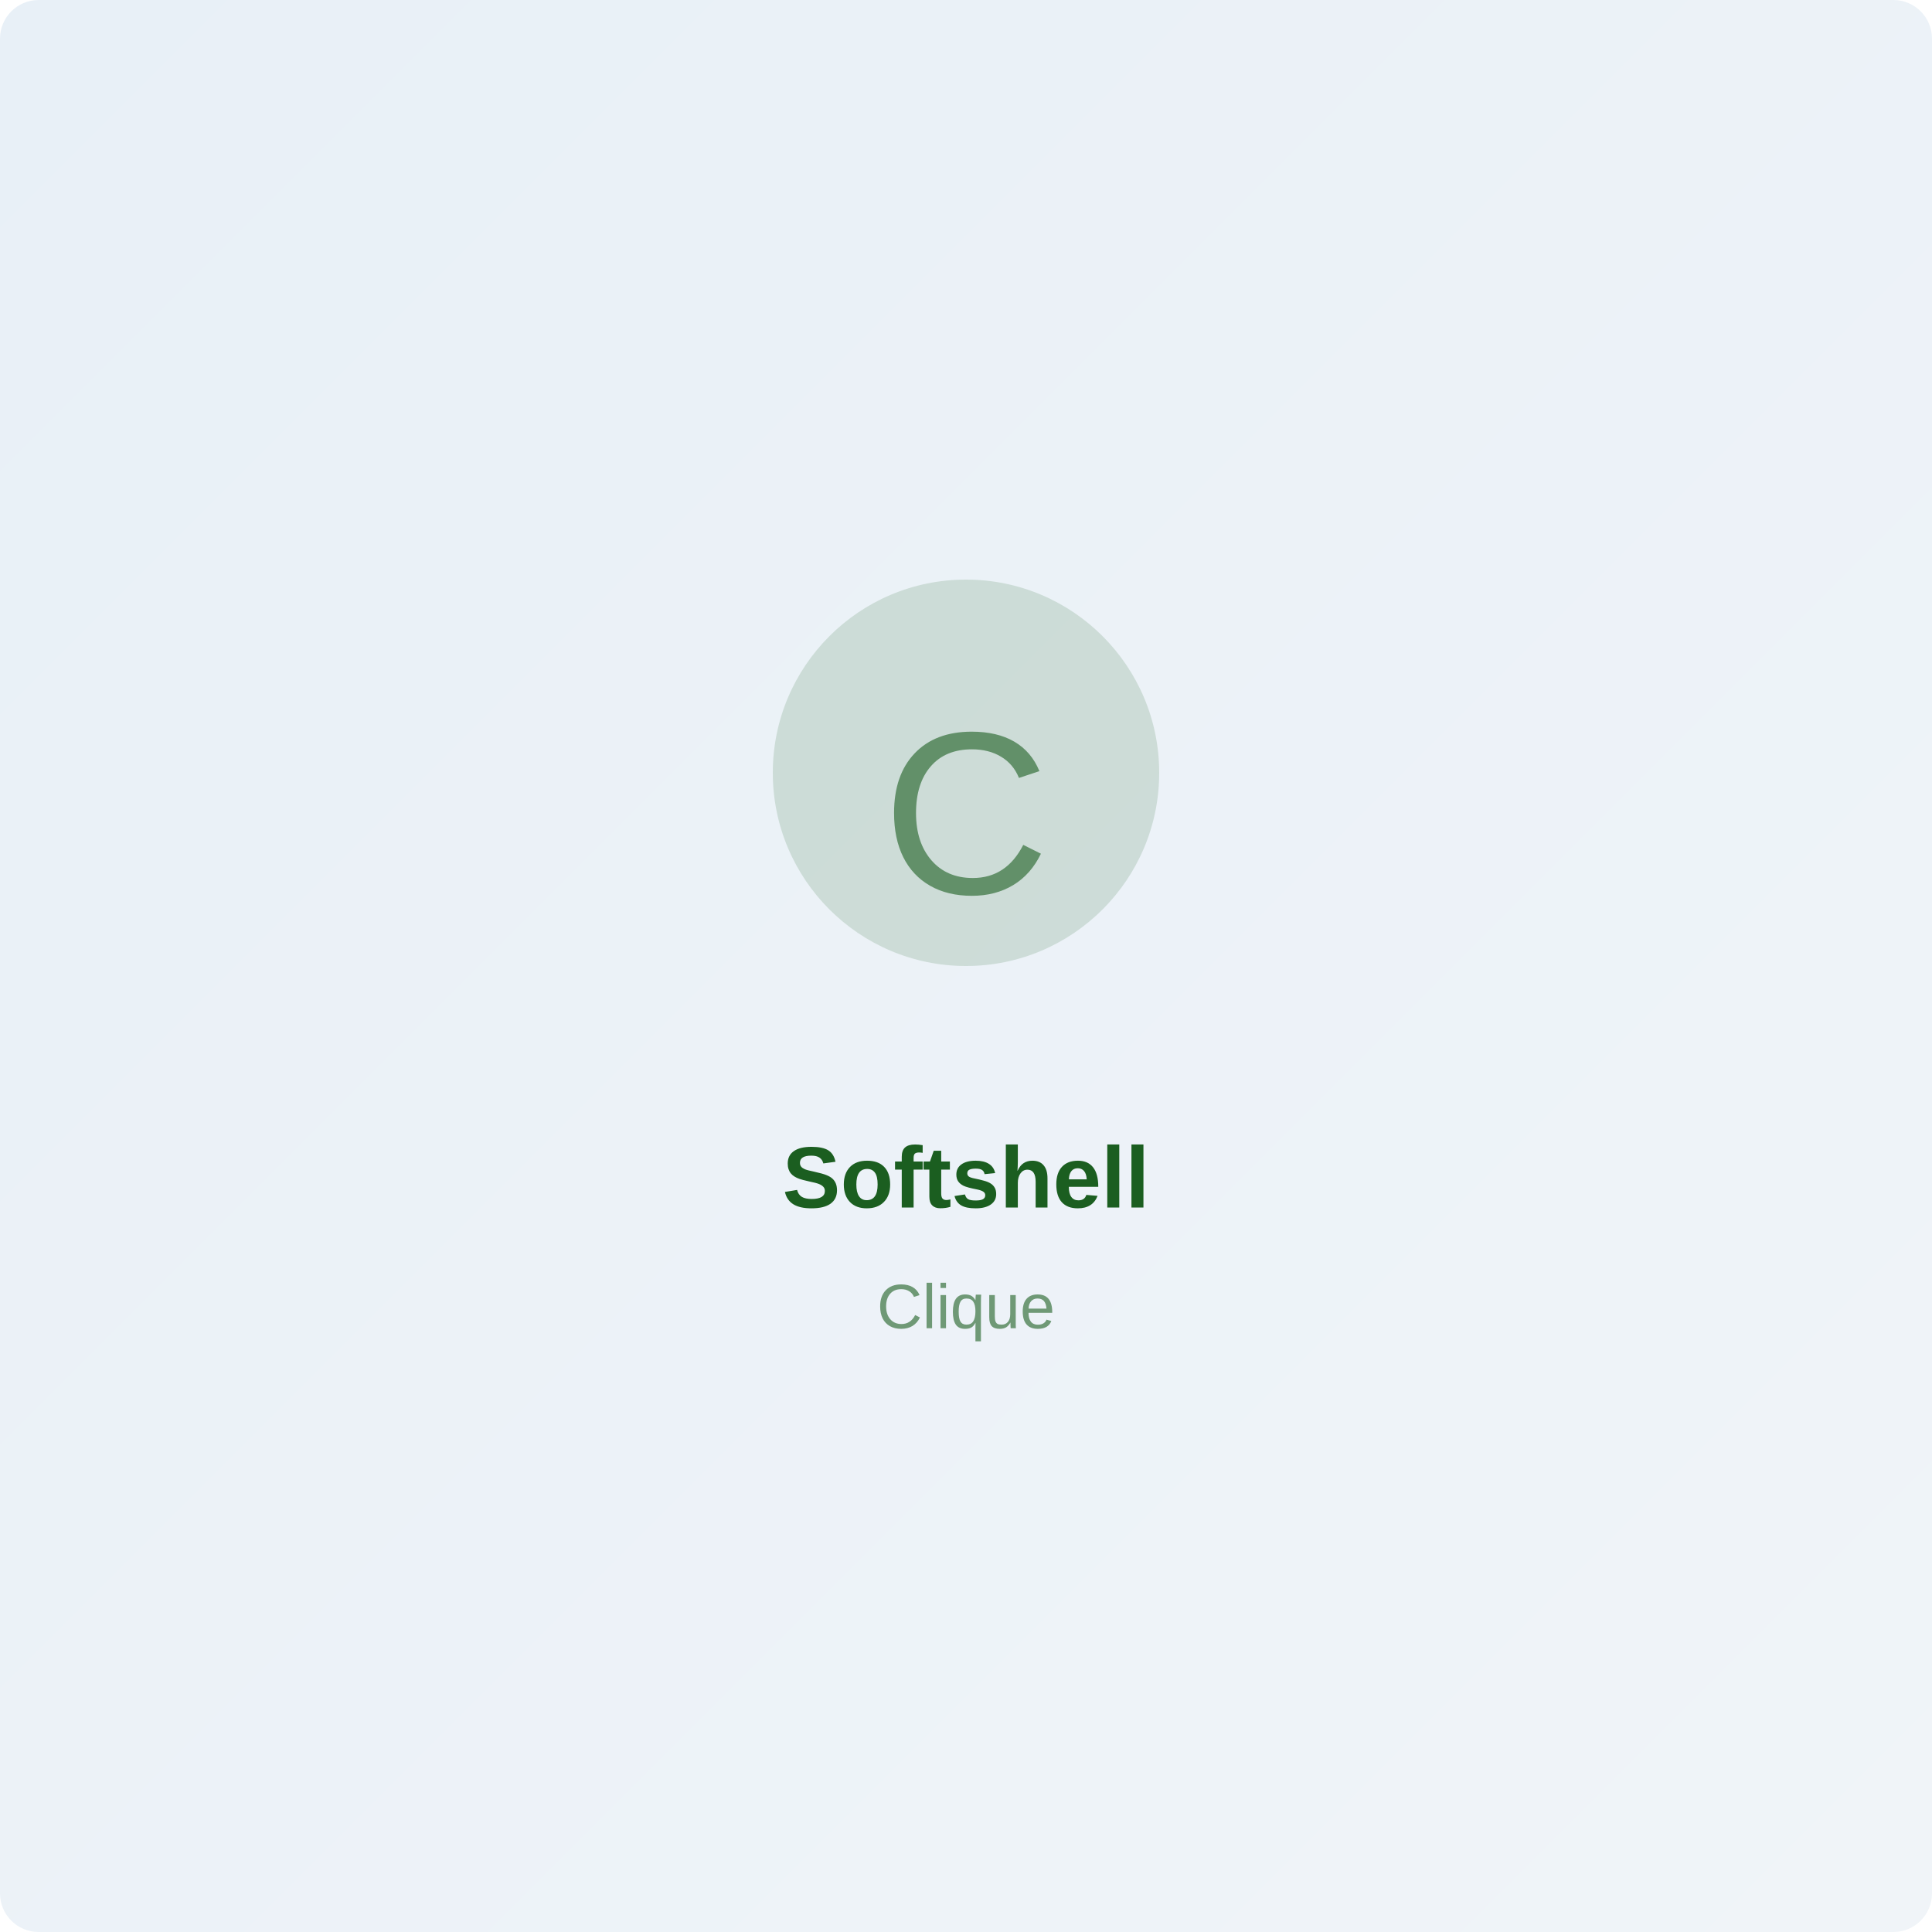
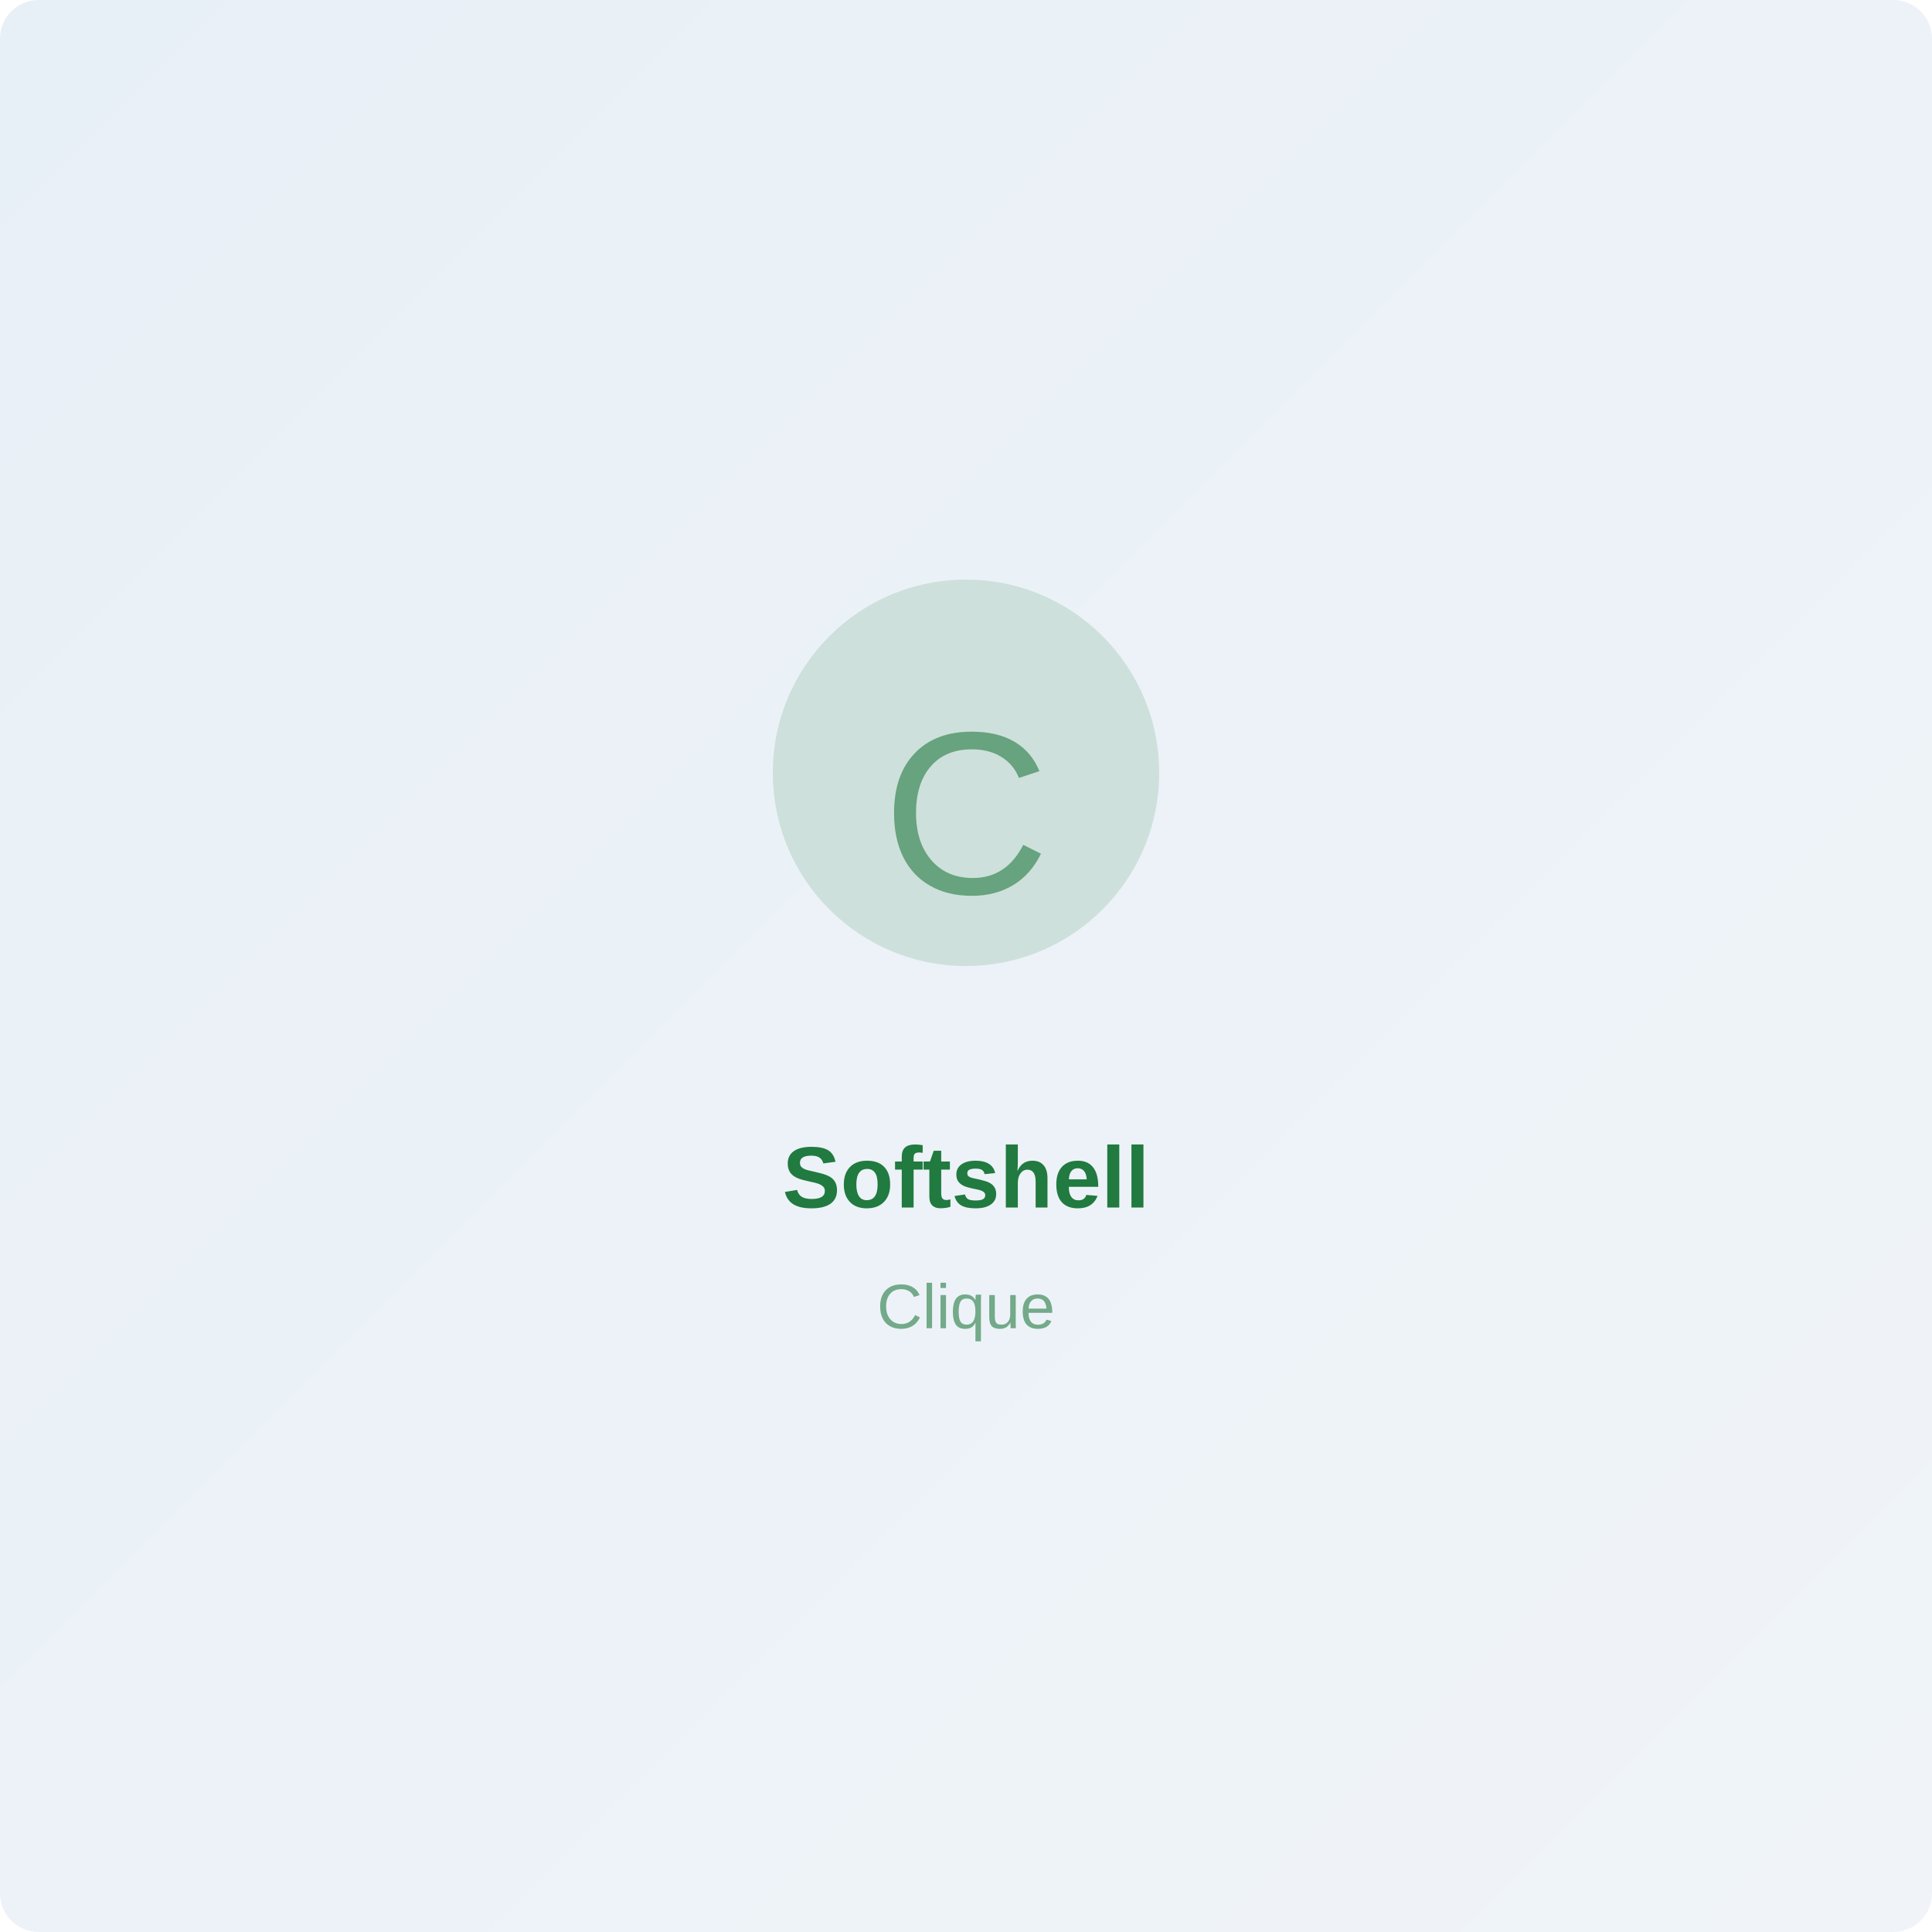
<svg xmlns="http://www.w3.org/2000/svg" width="400" height="400" viewBox="0 0 400 400">
  <defs>
    <linearGradient id="bg" x1="0%" y1="0%" x2="100%" y2="100%">
      <stop offset="0%" style="stop-color:#e8f0f7;stop-opacity:1" />
      <stop offset="100%" style="stop-color:#f0f4f8;stop-opacity:1" />
    </linearGradient>
  </defs>
  <rect width="400" height="400" fill="url(#bg)" rx="8" />
-   <rect x="160" y="120" width="80" height="80" rx="40" fill="#1b5e20" opacity="0.15" />
-   <text x="200" y="185" font-family="Arial, sans-serif" font-size="48" text-anchor="middle" fill="#1b5e20" opacity="0.6">C</text>
-   <text x="200" y="250" font-family="Arial, sans-serif" font-size="18" font-weight="bold" text-anchor="middle" fill="#1b5e20">Softshell</text>
-   <text x="200" y="275" font-family="Arial, sans-serif" font-size="13" text-anchor="middle" fill="#1b5e20" opacity="0.6">Clique</text>
+   <rect x="160" y="120" width="80" height="80" rx="40" fill="#217A3F" opacity="0.15" />
+   <text x="200" y="185" font-family="Arial, sans-serif" font-size="48" text-anchor="middle" fill="#217A3F" opacity="0.6">C</text>
+   <text x="200" y="250" font-family="Arial, sans-serif" font-size="18" font-weight="bold" text-anchor="middle" fill="#217A3F">Softshell</text>
+   <text x="200" y="275" font-family="Arial, sans-serif" font-size="13" text-anchor="middle" fill="#217A3F" opacity="0.6">Clique</text>
</svg>
